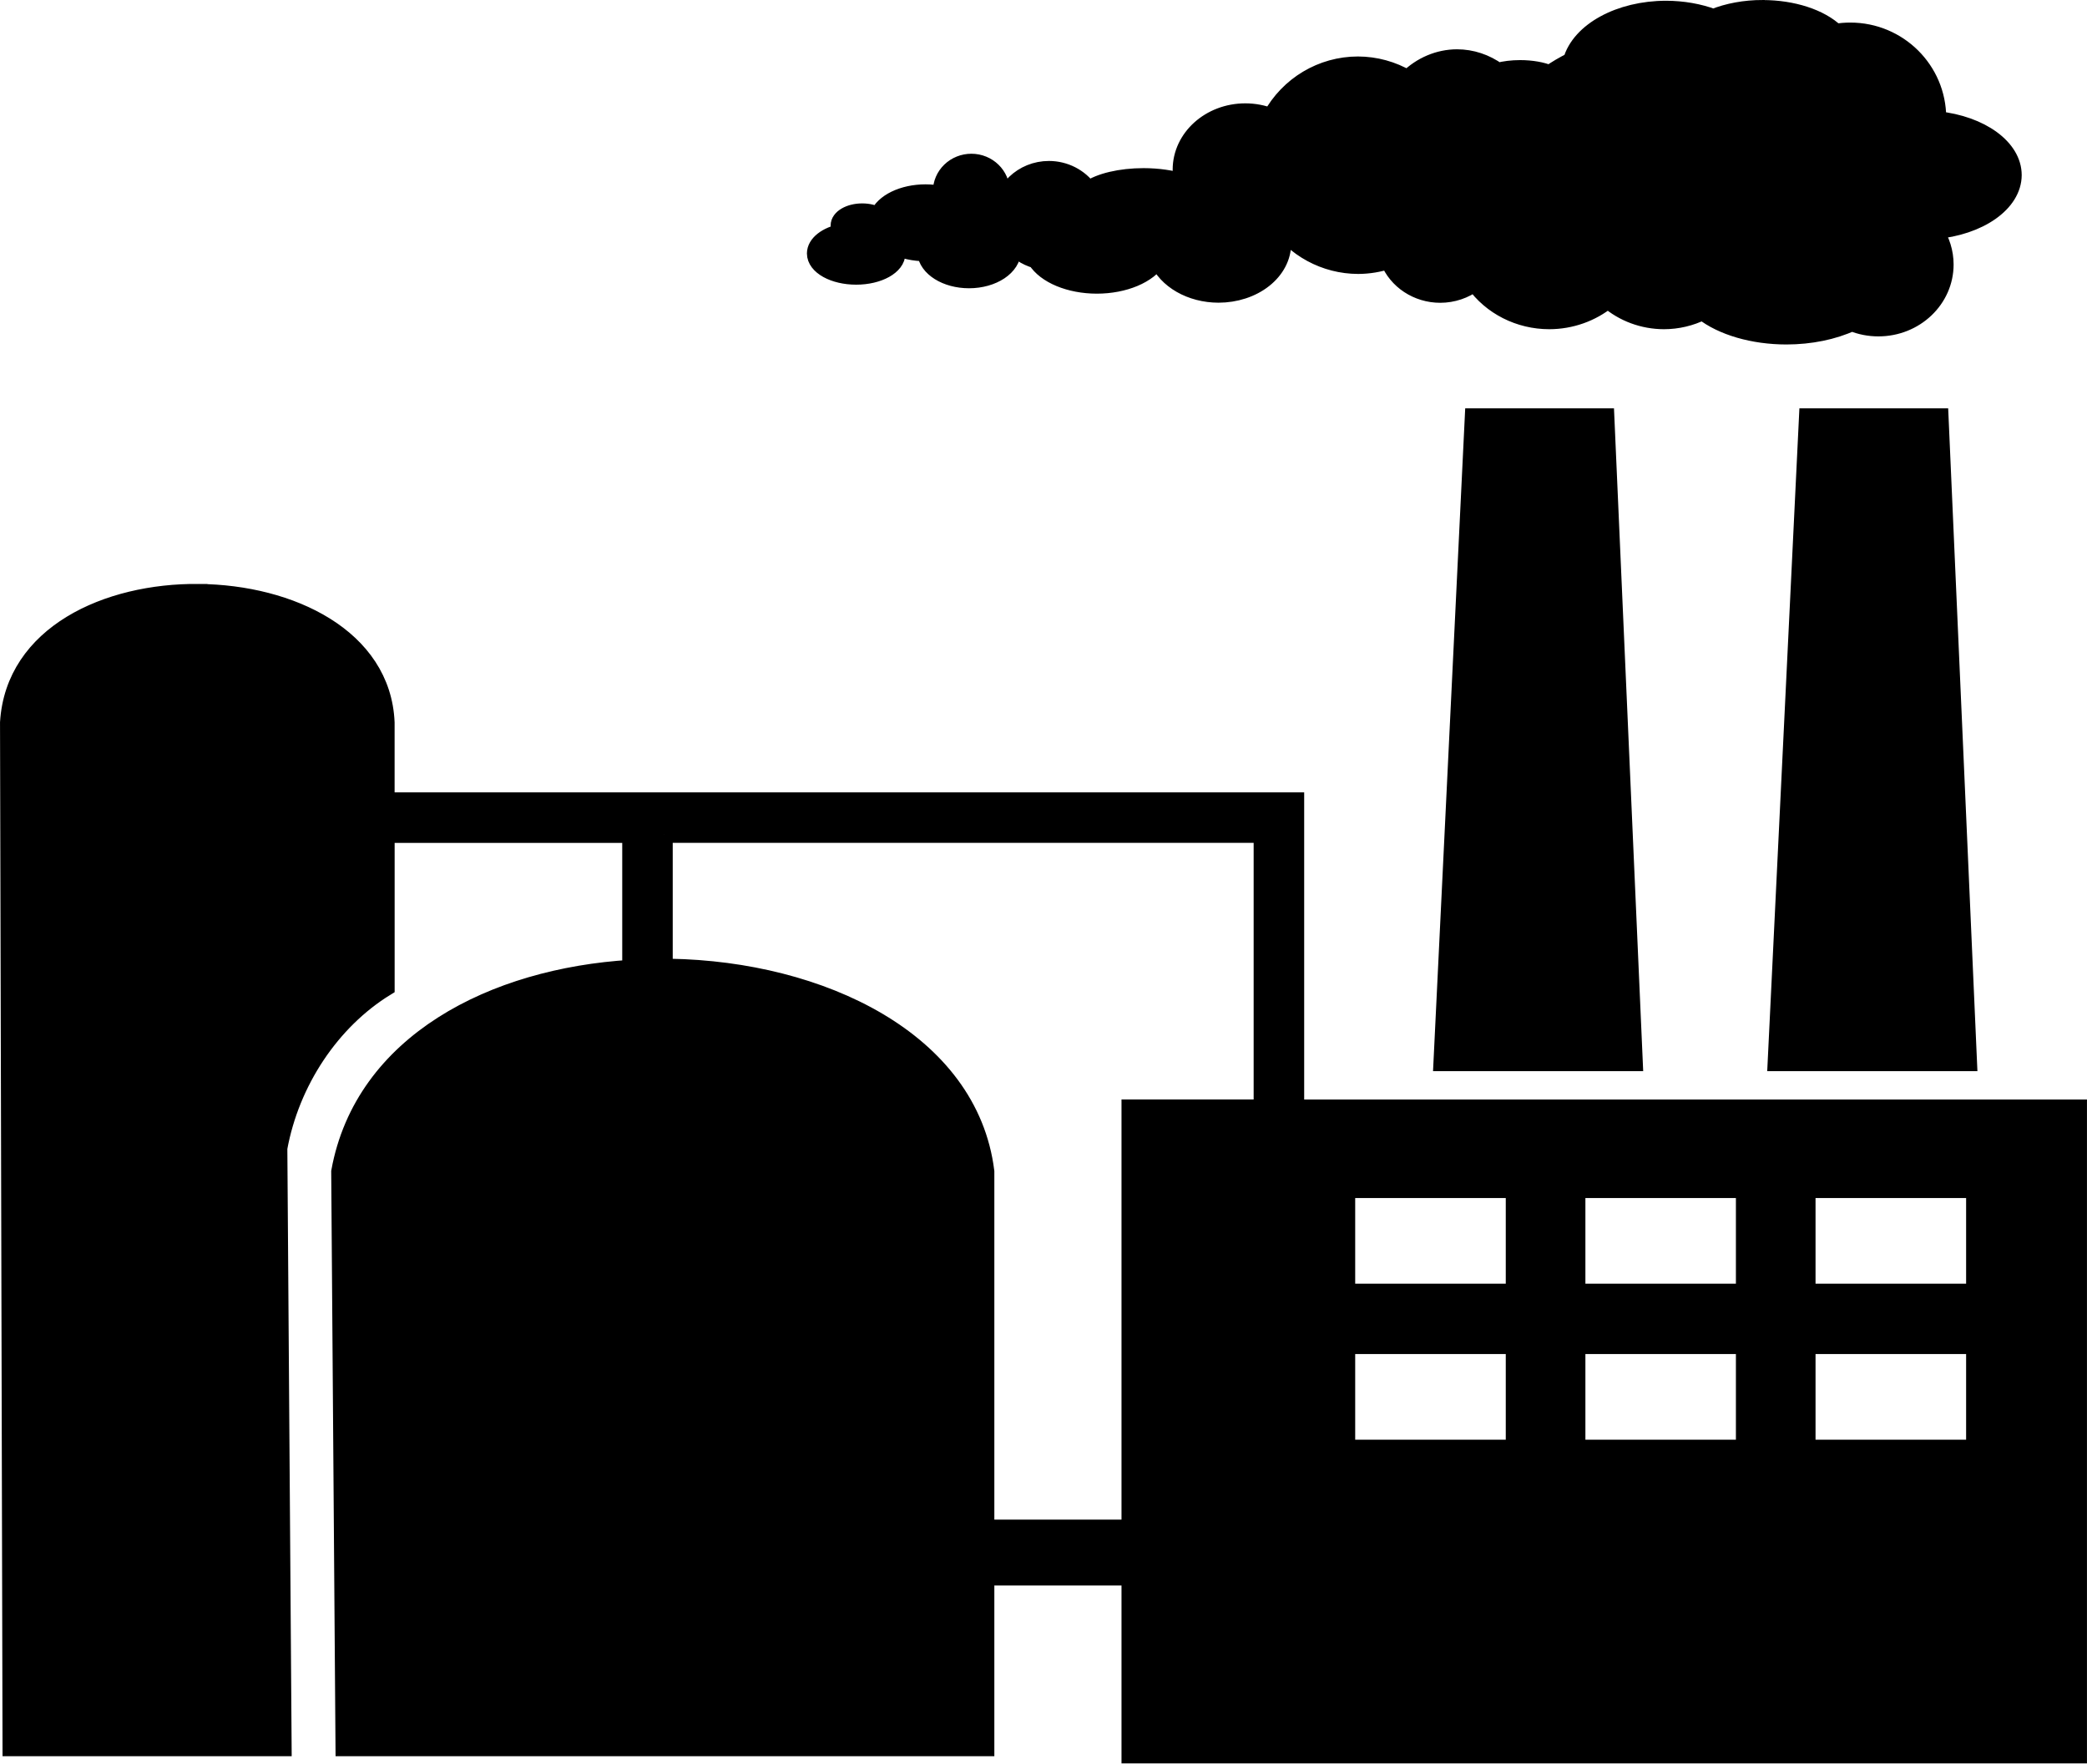
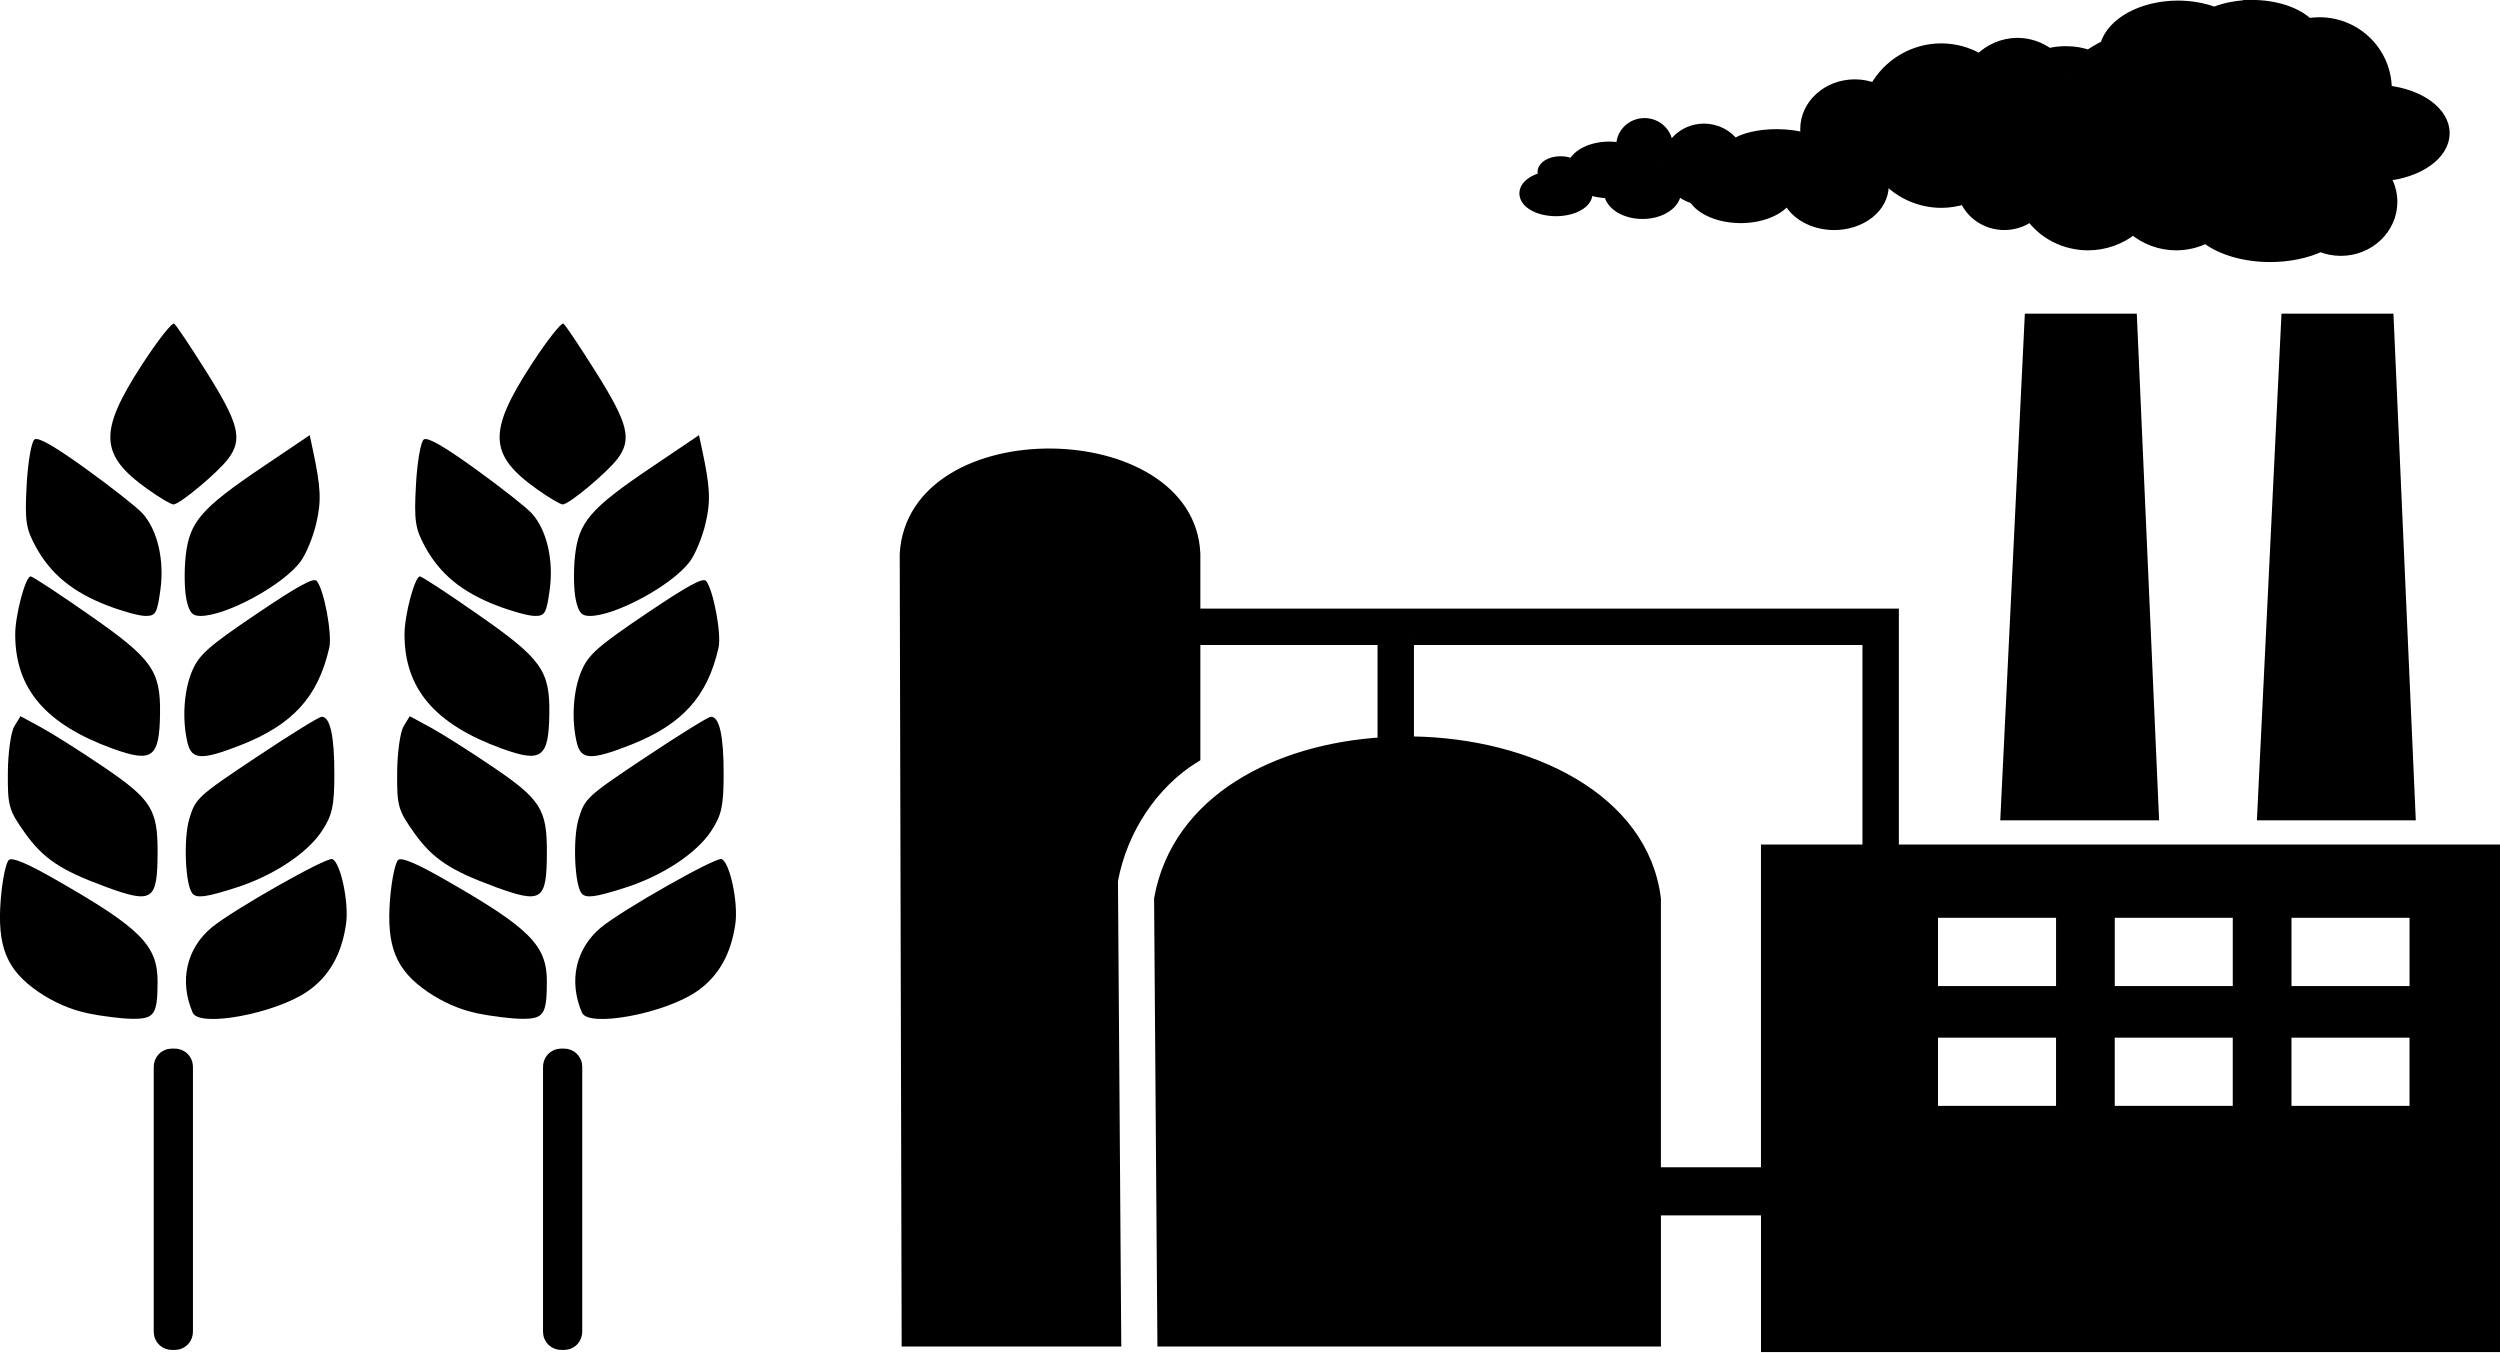
- <svg xmlns="http://www.w3.org/2000/svg" width="16.902mm" height="14.28mm" viewBox="0 0 59.888 50.598" id="svg4834" version="1.1">
+ <svg xmlns="http://www.w3.org/2000/svg" width="32.194mm" height="17.411mm" viewBox="0 0 114.074 61.694" id="svg4834" version="1.1">
  <defs id="defs4836" />
-   <g id="layer1" transform="translate(-56.40266,-27.91037)">
-     <path style="fill:#000000;fill-opacity:1;fill-rule:evenodd;stroke:#000000;stroke-width:0.5;stroke-linecap:butt;stroke-linejoin:miter;stroke-miterlimit:7.333;stroke-dasharray:none;stroke-opacity:1" d="m 106.982,28.16 a 2.431,1.387 0 0 0 -1.411,0.259 2.757,1.803 0 0 0 -1.358,-0.237 2.757,1.803 0 0 0 -2.711,1.479 4.856,2.982 0 0 0 -0.63,0.371 1.137,0.439 0 0 0 -0.848,-0.147 1.137,0.439 0 0 0 -0.64,0.077 2.12,2.326 0 0 0 -1.171,-0.387 2.12,2.326 0 0 0 -1.415,0.598 2.844,2.869 0 0 0 -1.428,-0.392 2.844,2.869 0 0 0 -2.49,1.486 1.835,1.654 0 0 0 -0.741,-0.141 1.835,1.654 0 0 0 -1.836,1.653 1.835,1.654 0 0 0 0.048,0.368 1.81,0.724 0 0 0 -1.133,-0.162 1.81,0.724 0 0 0 -1.582,0.373 1.37,1.318 0 0 0 -1.132,-0.579 1.37,1.318 0 0 0 -1.371,1.317 1.37,1.318 0 0 0 0.157,0.611 1.241,0.827 0 0 0 -0.934,-0.422 1.396,0.853 0 0 0 -0.01,-0.062 0.853,0.827 0 0 0 0.784,-0.824 0.853,0.827 0 0 0 -0.853,-0.827 0.853,0.827 0 0 0 -0.854,0.827 0.853,0.827 0 0 0 0.01,0.102 1.396,0.853 0 0 0 -0.473,-0.051 1.396,0.853 0 0 0 -1.356,0.657 0.658,0.384 0 0 0 -0.459,-0.11 0.658,0.384 0 0 0 -0.657,0.384 0.658,0.384 0 0 0 0.091,0.194 1.163,0.646 0 0 0 -0.771,0.608 1.163,0.646 0 0 0 1.163,0.646 1.163,0.646 0 0 0 1.163,-0.646 1.163,0.646 0 0 0 -0.072,-0.226 1.396,0.853 0 0 0 0.899,0.2 1.396,0.853 0 0 0 0.01,0 1.241,0.827 0 0 0 1.238,0.775 1.241,0.827 0 0 0 1.241,-0.827 1.241,0.827 0 0 0 -0.061,-0.251 1.37,1.318 0 0 0 0.747,0.51 1.861,1.111 0 0 0 1.742,0.723 1.861,1.111 0 0 0 1.75,-0.736 1.835,1.447 0 0 0 1.74,0.995 1.835,1.447 0 0 0 1.836,-1.449 1.835,1.447 0 0 0 -0.202,-0.657 1.835,1.654 0 0 0 0.01,0 2.844,2.869 0 0 0 2.366,1.281 2.844,2.869 0 0 0 0.878,-0.144 1.577,1.499 0 0 0 1.475,0.972 1.577,1.499 0 0 0 0.984,-0.329 2.583,2.45 0 0 0 2.145,1.087 2.583,2.45 0 0 0 1.684,-0.596 2.385,2.265 0 0 0 1.607,0.596 2.385,2.265 0 0 0 1.11,-0.262 2.966,1.687 0 0 0 2.404,0.7 2.966,1.687 0 0 0 1.878,-0.382 1.908,1.814 0 0 0 0.763,0.15 1.908,1.814 0 0 0 1.907,-1.813 1.908,1.814 0 0 0 -0.301,-0.977 2.616,1.606 0 0 0 2.255,-1.588 2.616,1.606 0 0 0 -2.166,-1.583 2.501,2.485 0 0 0 0,-0.059 2.501,2.485 0 0 0 -2.502,-2.485 2.501,2.485 0 0 0 -0.421,0.035 2.431,1.387 0 0 0 -2.092,-0.681 l 0,0 z m -6.922,2.603 a 1.137,0.439 0 0 0 0.045,0 4.856,2.982 0 0 0 -0.027,0.035 2.12,2.326 0 0 0 -0.018,-0.035 z m -10.422,3.651 a 1.835,1.447 0 0 0 -0.051,0.131 1.861,1.111 0 0 0 -0.099,-0.12 1.81,0.724 0 0 0 0.15,-0.011 z m -7.973,0.205 a 1.396,0.853 0 0 0 0.05,0.067 1.163,0.646 0 0 0 -0.093,-0.038 0.658,0.384 0 0 0 0.043,-0.029 z m 17.021,5.259 -0.899,18.518 5.507,0 -0.816,-18.518 -3.792,0 z m 9.59,0 -0.899,18.518 5.508,0 -0.817,-18.518 -3.792,0 z m -46.171,5.038 c -2.641,-0.023 -5.296,1.196 -5.452,3.726 l 0.072,29.412 7.796,0 -0.123,-17.197 c 0.347,-1.903 1.505,-3.649 3.079,-4.616 l 0,-4.394 7.031,0 0,3.855 c -3.943,0.241 -7.676,2.122 -8.351,5.827 l 0.123,16.526 18.406,0 0,-4.899 4.149,0 0,5.104 27.205,0 0,-18.548 -22.463,0 0,-7.864 0,-0.729 0,-0.221 -26.101,0 0,-2.255 c -0.103,-2.438 -2.73,-3.703 -5.371,-3.726 z m 13.352,6.93 17.17,0 0,7.864 -3.792,0 0,12.056 -4.149,0 0,-10.238 c -0.466,-3.756 -4.73,-5.783 -9.061,-5.857 -0.056,-8e-4 -0.112,0 -0.168,0 l 0,-3.826 z m 19.584,10.192 4.821,0 0,2.958 -4.821,0 0,-2.958 z m 6.606,0 4.819,0 0,2.958 -4.819,0 0,-2.958 z m 6.604,0 4.821,0 0,2.958 -4.821,0 0,-2.958 z m -13.21,4.477 4.821,0 0,2.957 -4.821,0 0,-2.957 z m 6.606,0 4.819,0 0,2.957 -4.819,0 0,-2.957 z m 6.604,0 4.821,0 0,2.957 -4.821,0 0,-2.957 z" id="path6968-3-7-99" />
+   <g id="layer1" transform="translate(-14.51819,-18.36749)">
+     <g transform="translate(-536.2271,-197.2857)" id="g6633">
+       <path id="path6968" d="m 653.508,215.903 a 2.969,1.694 0 0 0 -1.723,0.316 3.367,2.202 0 0 0 -1.658,-0.289 3.367,2.202 0 0 0 -3.311,1.807 5.93,3.642 0 0 0 -0.77,0.453 1.389,0.537 0 0 0 -1.035,-0.18 1.389,0.537 0 0 0 -0.781,0.094 2.589,2.841 0 0 0 -1.43,-0.473 2.589,2.841 0 0 0 -1.729,0.73 3.472,3.504 0 0 0 -1.744,-0.479 3.472,3.504 0 0 0 -3.041,1.814 2.241,2.02 0 0 0 -0.904,-0.172 2.241,2.02 0 0 0 -2.242,2.02 2.241,2.02 0 0 0 0.059,0.449 2.21,0.884 0 0 0 -1.383,-0.197 2.21,0.884 0 0 0 -1.932,0.455 1.673,1.61 0 0 0 -1.383,-0.707 1.673,1.61 0 0 0 -1.674,1.609 1.673,1.61 0 0 0 0.191,0.746 1.515,1.01 0 0 0 -1.141,-0.516 1.705,1.042 0 0 0 -0.008,-0.076 1.042,1.01 0 0 0 0.957,-1.006 1.042,1.01 0 0 0 -1.041,-1.01 1.042,1.01 0 0 0 -1.043,1.01 1.042,1.01 0 0 0 0.01,0.125 1.705,1.042 0 0 0 -0.578,-0.062 1.705,1.042 0 0 0 -1.656,0.803 0.804,0.469 0 0 0 -0.561,-0.135 0.804,0.469 0 0 0 -0.803,0.469 0.804,0.469 0 0 0 0.111,0.236 1.421,0.789 0 0 0 -0.941,0.742 1.421,0.789 0 0 0 1.42,0.789 1.421,0.789 0 0 0 1.42,-0.789 1.421,0.789 0 0 0 -0.088,-0.275 1.705,1.042 0 0 0 1.098,0.244 1.705,1.042 0 0 0 0.006,0 1.515,1.01 0 0 0 1.512,0.947 1.515,1.01 0 0 0 1.516,-1.01 1.515,1.01 0 0 0 -0.074,-0.307 1.673,1.61 0 0 0 0.912,0.623 2.273,1.357 0 0 0 2.127,0.883 2.273,1.357 0 0 0 2.137,-0.898 2.241,1.768 0 0 0 2.125,1.215 2.241,1.768 0 0 0 2.242,-1.77 2.241,1.768 0 0 0 -0.246,-0.803 2.241,2.02 0 0 0 0.01,-0.004 3.472,3.504 0 0 0 2.889,1.564 3.472,3.504 0 0 0 1.072,-0.176 1.926,1.831 0 0 0 1.801,1.188 1.926,1.831 0 0 0 1.201,-0.402 3.154,2.993 0 0 0 2.619,1.328 3.154,2.993 0 0 0 2.057,-0.729 2.912,2.767 0 0 0 1.963,0.729 2.912,2.767 0 0 0 1.355,-0.32 3.622,2.061 0 0 0 2.936,0.855 3.622,2.061 0 0 0 2.293,-0.467 2.33,2.216 0 0 0 0.932,0.184 2.33,2.216 0 0 0 2.328,-2.215 2.33,2.216 0 0 0 -0.367,-1.193 3.195,1.962 0 0 0 2.754,-1.939 3.195,1.962 0 0 0 -2.645,-1.934 3.054,3.035 0 0 0 0.004,-0.072 3.054,3.035 0 0 0 -3.055,-3.035 3.054,3.035 0 0 0 -0.514,0.043 2.969,1.694 0 0 0 -2.555,-0.832 l -0.002,0 z m -8.453,3.18 a 1.389,0.537 0 0 0 0.055,0 5.93,3.642 0 0 0 -0.033,0.043 2.589,2.841 0 0 0 -0.021,-0.043 z m -12.727,4.459 a 2.241,1.768 0 0 0 -0.062,0.16 2.273,1.357 0 0 0 -0.121,-0.146 2.21,0.884 0 0 0 0.184,-0.014 z m -9.736,0.25 a 1.705,1.042 0 0 0 0.061,0.082 1.421,0.789 0 0 0 -0.113,-0.047 0.804,0.469 0 0 0 0.053,-0.035 z m 20.785,6.424 -1.098,22.619 6.725,0 -0.996,-22.619 -4.631,0 z m 11.711,0 -1.098,22.619 6.727,0 -0.998,-22.619 -4.631,0 z m -56.381,6.154 c -3.225,-0.028 -6.467,1.46 -6.658,4.551 l 0.088,35.926 9.52,0 -0.15,-21.006 c 0.423,-2.324 1.838,-4.457 3.76,-5.639 l 0,-5.367 8.586,0 0,4.709 c -4.815,0.294 -9.373,2.592 -10.197,7.117 l 0.15,20.186 22.477,0 0,-5.984 5.066,0 0,6.234 33.221,0 0,-22.656 -27.43,0 0,-9.605 0,-0.891 0,-0.27 -31.873,0 0,-2.754 c -0.125,-2.978 -3.334,-4.523 -6.559,-4.551 z m 16.305,8.465 20.967,0 0,9.605 -4.631,0 0,14.727 -5.066,0 0,-12.506 c -0.569,-4.588 -5.776,-7.063 -11.064,-7.154 -0.068,-0.001 -0.137,0.002 -0.205,0.002 l 0,-4.674 z m 23.914,12.449 5.887,0 0,3.613 -5.887,0 0,-3.613 z m 8.066,0 5.885,0 0,3.613 -5.885,0 0,-3.613 z m 8.064,0 5.887,0 0,3.613 -5.887,0 0,-3.613 z m -16.131,5.469 5.887,0 0,3.611 -5.887,0 0,-3.611 z m 8.066,0 5.885,0 0,3.611 -5.885,0 0,-3.611 z m 8.064,0 5.887,0 0,3.611 -5.887,0 0,-3.611 z" style="fill:#000000;fill-opacity:1;fill-rule:evenodd;stroke:#000000;stroke-width:0.5;stroke-linecap:butt;stroke-linejoin:miter;stroke-miterlimit:7.333;stroke-dasharray:none;stroke-opacity:1" />
+       <g transform="matrix(1.132488,0,0,1.132488,-64.47342,-48.04286)" id="g6607">
+         <g id="g12517-0-6" transform="matrix(0.5206849,0,0,0.5206849,427.3324,-5.4095)">
+           <g style="fill:#000000;fill-opacity:1;stroke:none;stroke-width:0.249;stroke-miterlimit:4;stroke-dasharray:none" id="g8970-0-2-5" transform="matrix(5.128922,0,0,3.495371,-1876.994,-1522.49)">
+             <path style="opacity:1;fill:#000000;fill-opacity:1;stroke:none;stroke-width:0.249;stroke-miterlimit:4;stroke-dasharray:none;stroke-opacity:1" d="m 410.684,588.914 c -0.249,-0.076 -0.508,-0.241 -0.733,-0.466 -0.486,-0.486 -0.631,-1.008 -0.573,-2.059 0.024,-0.434 0.08,-0.825 0.125,-0.87 0.056,-0.056 0.279,0.083 0.704,0.44 1.284,1.077 1.539,1.453 1.537,2.266 -0.002,0.724 -0.048,0.82 -0.387,0.814 -0.159,-0.003 -0.463,-0.059 -0.674,-0.124 z" id="path8717-8-5-6" />
+             <path style="opacity:1;fill:#000000;fill-opacity:1;stroke:none;stroke-width:0.249;stroke-miterlimit:4;stroke-dasharray:none;stroke-opacity:1" d="m 412.274,588.904 c -0.206,-0.7 -0.095,-1.424 0.288,-1.889 0.32,-0.388 1.735,-1.565 1.819,-1.512 0.124,0.077 0.252,0.96 0.207,1.43 -0.066,0.683 -0.258,1.174 -0.587,1.504 -0.491,0.491 -1.629,0.8 -1.726,0.468 z" id="path8719-8-9-6" />
+             <path style="opacity:1;fill:#000000;fill-opacity:1;stroke:none;stroke-width:0.249;stroke-miterlimit:4;stroke-dasharray:none;stroke-opacity:1" d="m 412.27,586.265 c -0.107,-0.174 -0.138,-1.202 -0.049,-1.644 0.094,-0.464 0.122,-0.502 1.012,-1.373 0.504,-0.493 0.948,-0.896 0.987,-0.896 0.128,0 0.192,0.424 0.191,1.275 -9e-4,0.703 -0.031,0.903 -0.187,1.253 -0.223,0.498 -0.74,0.997 -1.308,1.261 -0.446,0.208 -0.579,0.233 -0.647,0.125 z" id="path8721-7-1-1" />
+             <path style="opacity:1;fill:#000000;fill-opacity:1;stroke:none;stroke-width:0.249;stroke-miterlimit:4;stroke-dasharray:none;stroke-opacity:1" d="m 410.96,586.116 c -0.674,-0.361 -0.942,-0.623 -1.219,-1.195 -0.242,-0.5 -0.26,-0.594 -0.256,-1.334 0.002,-0.438 0.046,-0.898 0.097,-1.022 l 0.093,-0.225 0.305,0.242 c 0.168,0.133 0.591,0.525 0.94,0.872 0.73,0.725 0.826,0.946 0.824,1.896 -0.002,1.079 -0.073,1.148 -0.785,0.767 z" id="path8723-6-9-8" />
+             <path style="opacity:1;fill:#000000;fill-opacity:1;stroke:none;stroke-width:0.249;stroke-miterlimit:4;stroke-dasharray:none;stroke-opacity:1" d="m 411.068,583.059 c -1.015,-0.541 -1.472,-1.328 -1.472,-2.53 0,-0.432 0.155,-1.284 0.233,-1.284 0.029,0 0.429,0.386 0.89,0.858 0.941,0.963 1.07,1.226 1.062,2.169 -0.008,0.988 -0.114,1.105 -0.712,0.787 z" id="path8725-5-5-6" />
+             <path style="opacity:1;fill:#000000;fill-opacity:1;stroke:none;stroke-width:0.249;stroke-miterlimit:4;stroke-dasharray:none;stroke-opacity:1" d="m 412.196,582.93 c -0.085,-0.516 -0.056,-1.17 0.072,-1.601 0.106,-0.356 0.244,-0.535 0.97,-1.255 0.626,-0.62 0.862,-0.81 0.908,-0.728 0.11,0.197 0.235,1.177 0.188,1.479 -0.17,1.093 -0.552,1.706 -1.346,2.161 -0.58,0.332 -0.73,0.321 -0.792,-0.056 z" id="path8727-1-3-3" />
+             <path style="opacity:1;fill:#000000;fill-opacity:1;stroke:none;stroke-width:0.249;stroke-miterlimit:4;stroke-dasharray:none;stroke-opacity:1" d="m 412.179,579.752 c -0.03,-0.203 -0.035,-0.635 -0.011,-0.959 0.057,-0.756 0.23,-1.05 1.157,-1.968 l 0.714,-0.707 0.045,0.308 c 0.124,0.848 0.134,1.149 0.053,1.652 -0.048,0.301 -0.155,0.679 -0.237,0.84 -0.266,0.522 -1.12,1.202 -1.508,1.202 -0.127,0 -0.169,-0.072 -0.214,-0.369 z" id="path8729-5-4-2" />
+             <path style="opacity:1;fill:#000000;fill-opacity:1;stroke:none;stroke-width:0.249;stroke-miterlimit:4;stroke-dasharray:none;stroke-opacity:1" d="m 410.978,579.885 c -0.517,-0.296 -0.846,-0.693 -1.069,-1.289 -0.153,-0.409 -0.17,-0.582 -0.14,-1.384 0.019,-0.504 0.072,-0.954 0.118,-0.999 0.057,-0.057 0.298,0.145 0.783,0.658 0.385,0.408 0.766,0.848 0.846,0.978 0.226,0.367 0.332,1.03 0.271,1.687 -0.05,0.53 -0.071,0.585 -0.227,0.584 -0.095,-4.3e-4 -0.357,-0.107 -0.582,-0.236 z" id="path8731-2-3-5" />
+             <path style="opacity:1;fill:#000000;fill-opacity:1;stroke:none;stroke-width:0.249;stroke-miterlimit:4;stroke-dasharray:none;stroke-opacity:1" d="m 411.594,577.314 c -0.727,-0.76 -0.743,-1.268 -0.087,-2.753 0.236,-0.534 0.456,-0.945 0.487,-0.912 0.032,0.033 0.257,0.529 0.502,1.102 0.476,1.115 0.533,1.461 0.314,1.889 -0.157,0.306 -0.733,1.012 -0.827,1.012 -0.036,0 -0.212,-0.152 -0.39,-0.339 z" id="path8733-5-6-0" />
+           </g>
+           <rect rx="0.177" ry="0.177" y="539.945" x="235.73" height="20.88" width="0.596" id="rect12515-9-2" style="opacity:1;fill:#000000;fill-opacity:1;stroke:#000000;stroke-width:2.439;stroke-miterlimit:4;stroke-dasharray:none;stroke-dashoffset:1.74;stroke-opacity:1" />
+         </g>
+         <g id="g12517-9-2" transform="matrix(0.5206849,0,0,0.5206849,443.0179,-5.4095)">
+           <g style="fill:#000000;fill-opacity:1;stroke:none;stroke-width:0.249;stroke-miterlimit:4;stroke-dasharray:none" id="g8970-0-5-9" transform="matrix(5.128922,0,0,3.495371,-1876.994,-1522.49)">
+             <path style="opacity:1;fill:#000000;fill-opacity:1;stroke:none;stroke-width:0.249;stroke-miterlimit:4;stroke-dasharray:none;stroke-opacity:1" d="m 410.684,588.914 c -0.249,-0.076 -0.508,-0.241 -0.733,-0.466 -0.486,-0.486 -0.631,-1.008 -0.573,-2.059 0.024,-0.434 0.08,-0.825 0.125,-0.87 0.056,-0.056 0.279,0.083 0.704,0.44 1.284,1.077 1.539,1.453 1.537,2.266 -0.002,0.724 -0.048,0.82 -0.387,0.814 -0.159,-0.003 -0.463,-0.059 -0.674,-0.124 z" id="path8717-8-6-7" />
+             <path style="opacity:1;fill:#000000;fill-opacity:1;stroke:none;stroke-width:0.249;stroke-miterlimit:4;stroke-dasharray:none;stroke-opacity:1" d="m 412.274,588.904 c -0.206,-0.7 -0.095,-1.424 0.288,-1.889 0.32,-0.388 1.735,-1.565 1.819,-1.512 0.124,0.077 0.252,0.96 0.207,1.43 -0.066,0.683 -0.258,1.174 -0.587,1.504 -0.491,0.491 -1.629,0.8 -1.726,0.468 z" id="path8719-8-0-6" />
+             <path style="opacity:1;fill:#000000;fill-opacity:1;stroke:none;stroke-width:0.249;stroke-miterlimit:4;stroke-dasharray:none;stroke-opacity:1" d="m 412.27,586.265 c -0.107,-0.174 -0.138,-1.202 -0.049,-1.644 0.094,-0.464 0.122,-0.502 1.012,-1.373 0.504,-0.493 0.948,-0.896 0.987,-0.896 0.128,0 0.192,0.424 0.191,1.275 -9e-4,0.703 -0.031,0.903 -0.187,1.253 -0.223,0.498 -0.74,0.997 -1.308,1.261 -0.446,0.208 -0.579,0.233 -0.647,0.125 z" id="path8721-7-0-0" />
+             <path style="opacity:1;fill:#000000;fill-opacity:1;stroke:none;stroke-width:0.249;stroke-miterlimit:4;stroke-dasharray:none;stroke-opacity:1" d="m 410.96,586.116 c -0.674,-0.361 -0.942,-0.623 -1.219,-1.195 -0.242,-0.5 -0.26,-0.594 -0.256,-1.334 0.002,-0.438 0.046,-0.898 0.097,-1.022 l 0.093,-0.225 0.305,0.242 c 0.168,0.133 0.591,0.525 0.94,0.872 0.73,0.725 0.826,0.946 0.824,1.896 -0.002,1.079 -0.073,1.148 -0.785,0.767 z" id="path8723-6-7-5" />
+             <path style="opacity:1;fill:#000000;fill-opacity:1;stroke:none;stroke-width:0.249;stroke-miterlimit:4;stroke-dasharray:none;stroke-opacity:1" d="m 411.068,583.059 c -1.015,-0.541 -1.472,-1.328 -1.472,-2.53 0,-0.432 0.155,-1.284 0.233,-1.284 0.029,0 0.429,0.386 0.89,0.858 0.941,0.963 1.07,1.226 1.062,2.169 -0.008,0.988 -0.114,1.105 -0.712,0.787 z" id="path8725-5-1-8" />
+             <path style="opacity:1;fill:#000000;fill-opacity:1;stroke:none;stroke-width:0.249;stroke-miterlimit:4;stroke-dasharray:none;stroke-opacity:1" d="m 412.196,582.93 c -0.085,-0.516 -0.056,-1.17 0.072,-1.601 0.106,-0.356 0.244,-0.535 0.97,-1.255 0.626,-0.62 0.862,-0.81 0.908,-0.728 0.11,0.197 0.235,1.177 0.188,1.479 -0.17,1.093 -0.552,1.706 -1.346,2.161 -0.58,0.332 -0.73,0.321 -0.792,-0.056 z" id="path8727-1-1-0" />
+             <path style="opacity:1;fill:#000000;fill-opacity:1;stroke:none;stroke-width:0.249;stroke-miterlimit:4;stroke-dasharray:none;stroke-opacity:1" d="m 412.179,579.752 c -0.03,-0.203 -0.035,-0.635 -0.011,-0.959 0.057,-0.756 0.23,-1.05 1.157,-1.968 l 0.714,-0.707 0.045,0.308 c 0.124,0.848 0.134,1.149 0.053,1.652 -0.048,0.301 -0.155,0.679 -0.237,0.84 -0.266,0.522 -1.12,1.202 -1.508,1.202 -0.127,0 -0.169,-0.072 -0.214,-0.369 z" id="path8729-5-6-0" />
+             <path style="opacity:1;fill:#000000;fill-opacity:1;stroke:none;stroke-width:0.249;stroke-miterlimit:4;stroke-dasharray:none;stroke-opacity:1" d="m 410.978,579.885 c -0.517,-0.296 -0.846,-0.693 -1.069,-1.289 -0.153,-0.409 -0.17,-0.582 -0.14,-1.384 0.019,-0.504 0.072,-0.954 0.118,-0.999 0.057,-0.057 0.298,0.145 0.783,0.658 0.385,0.408 0.766,0.848 0.846,0.978 0.226,0.367 0.332,1.03 0.271,1.687 -0.05,0.53 -0.071,0.585 -0.227,0.584 -0.095,-4.3e-4 -0.357,-0.107 -0.582,-0.236 z" id="path8731-2-8-6" />
+             <path style="opacity:1;fill:#000000;fill-opacity:1;stroke:none;stroke-width:0.249;stroke-miterlimit:4;stroke-dasharray:none;stroke-opacity:1" d="m 411.594,577.314 c -0.727,-0.76 -0.743,-1.268 -0.087,-2.753 0.236,-0.534 0.456,-0.945 0.487,-0.912 0.032,0.033 0.257,0.529 0.502,1.102 0.476,1.115 0.533,1.461 0.314,1.889 -0.157,0.306 -0.733,1.012 -0.827,1.012 -0.036,0 -0.212,-0.152 -0.39,-0.339 z" id="path8733-5-3-2" />
+           </g>
+           <rect rx="0.177" ry="0.177" y="539.945" x="235.73" height="20.88" width="0.596" id="rect12515-1-8" style="opacity:1;fill:#000000;fill-opacity:1;stroke:#000000;stroke-width:2.439;stroke-miterlimit:4;stroke-dasharray:none;stroke-dashoffset:1.74;stroke-opacity:1" />
+         </g>
+       </g>
+     </g>
  </g>
</svg>
